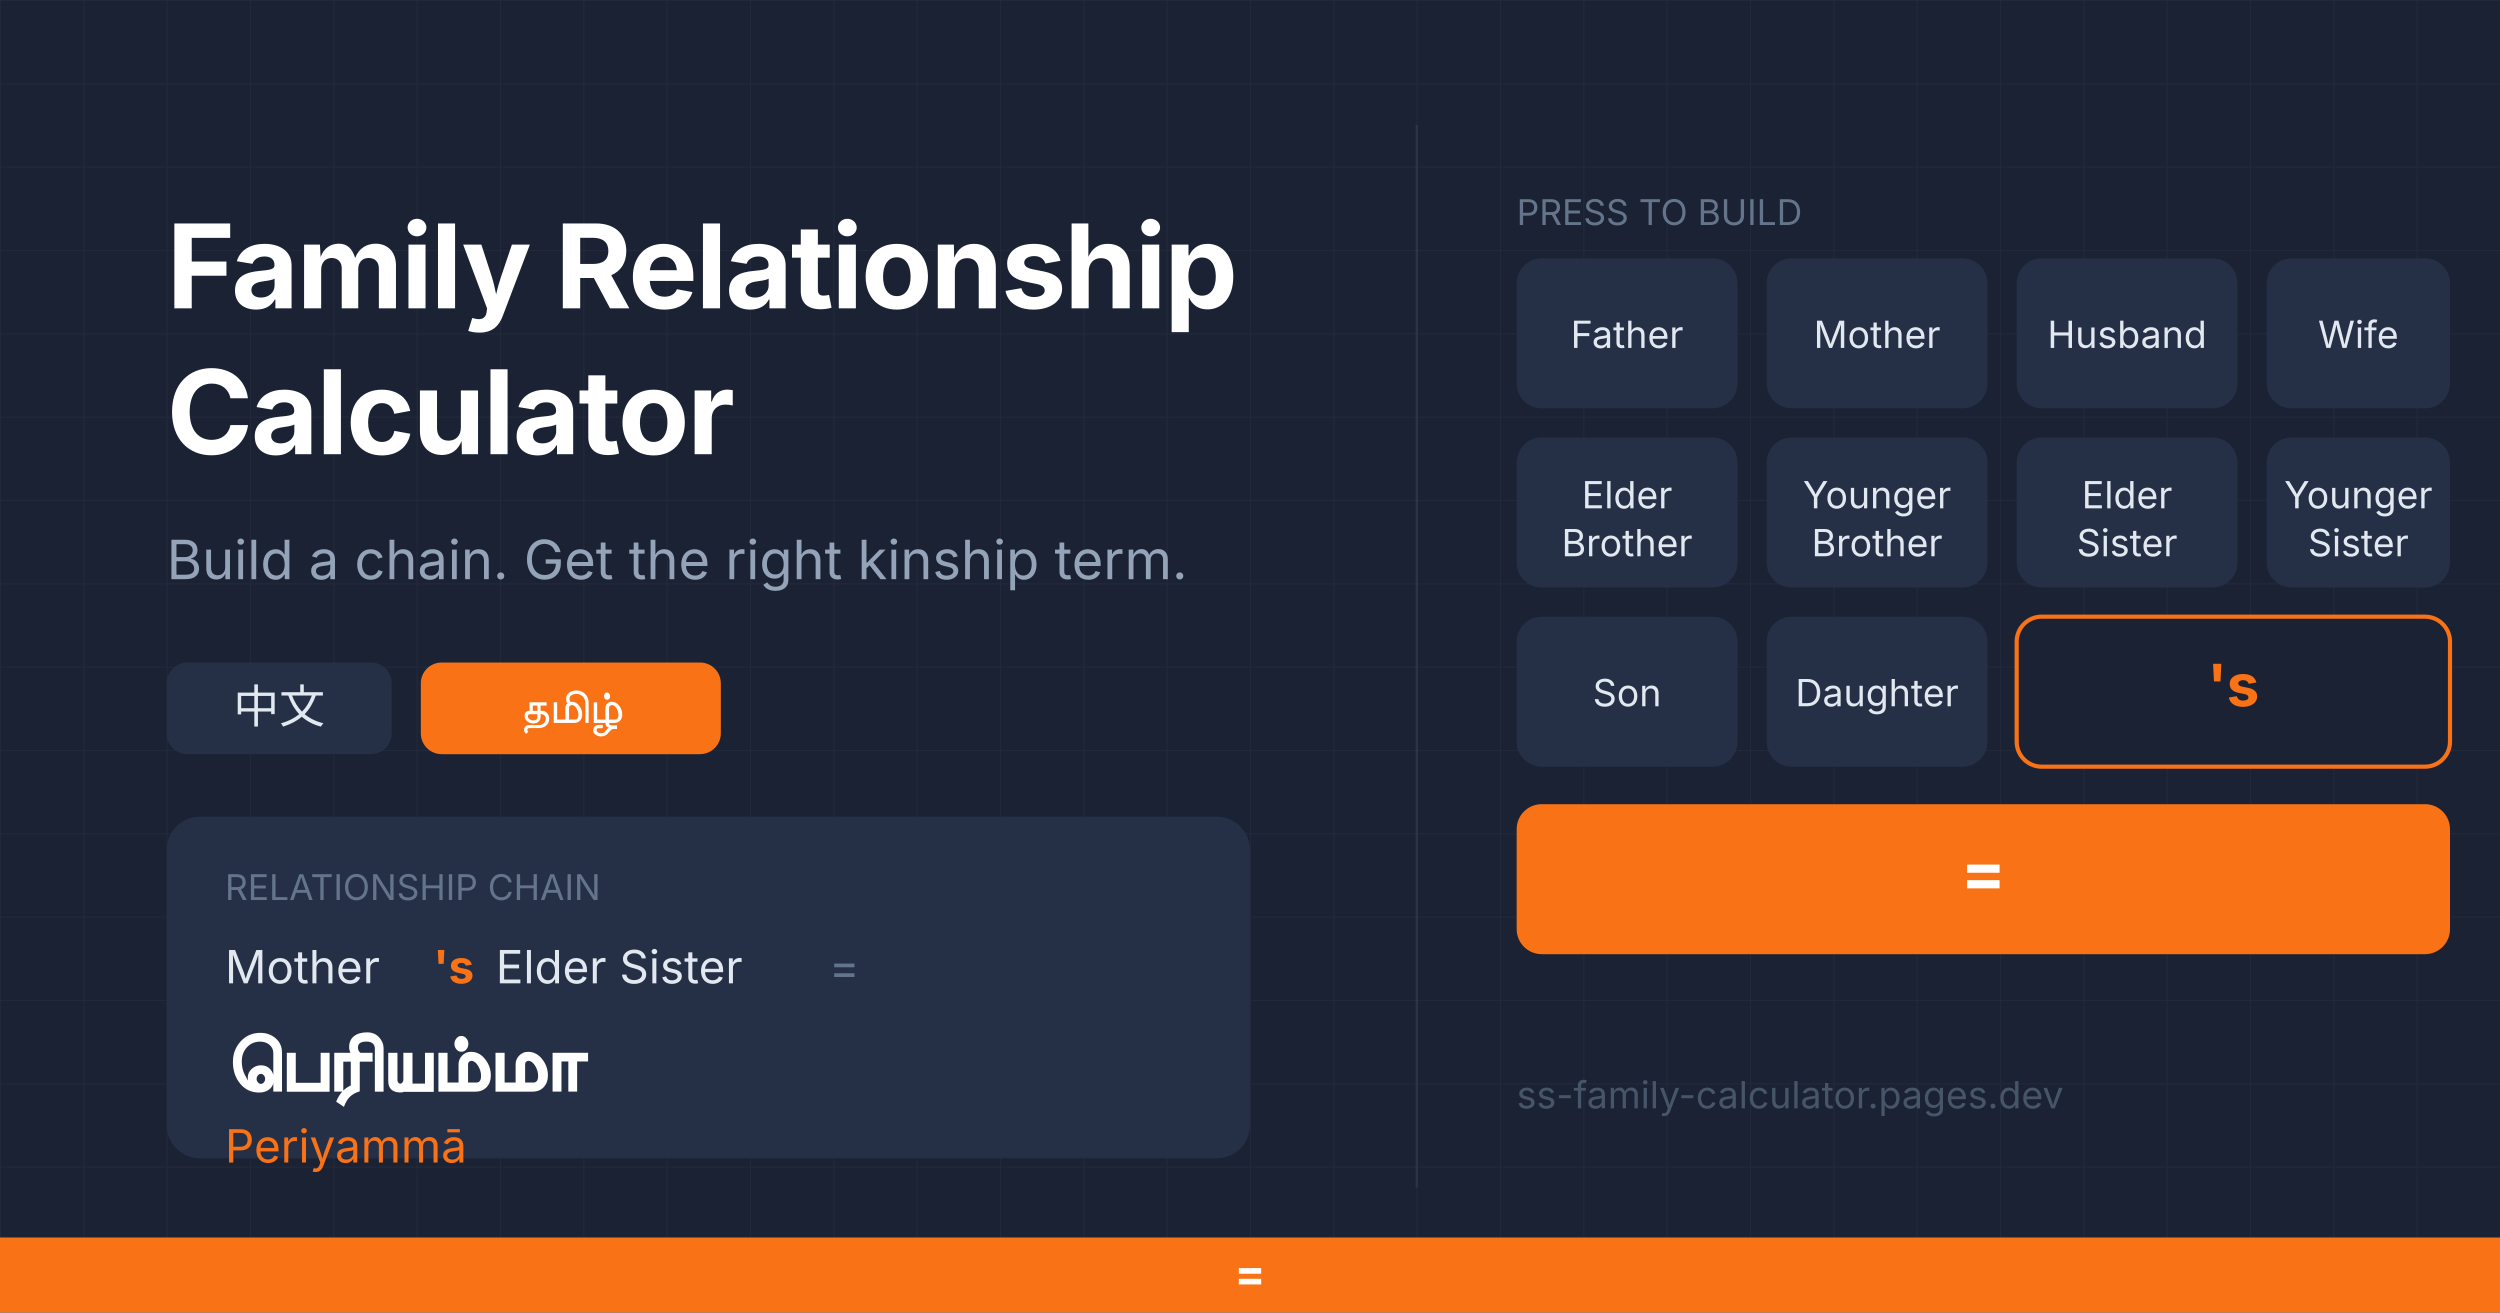
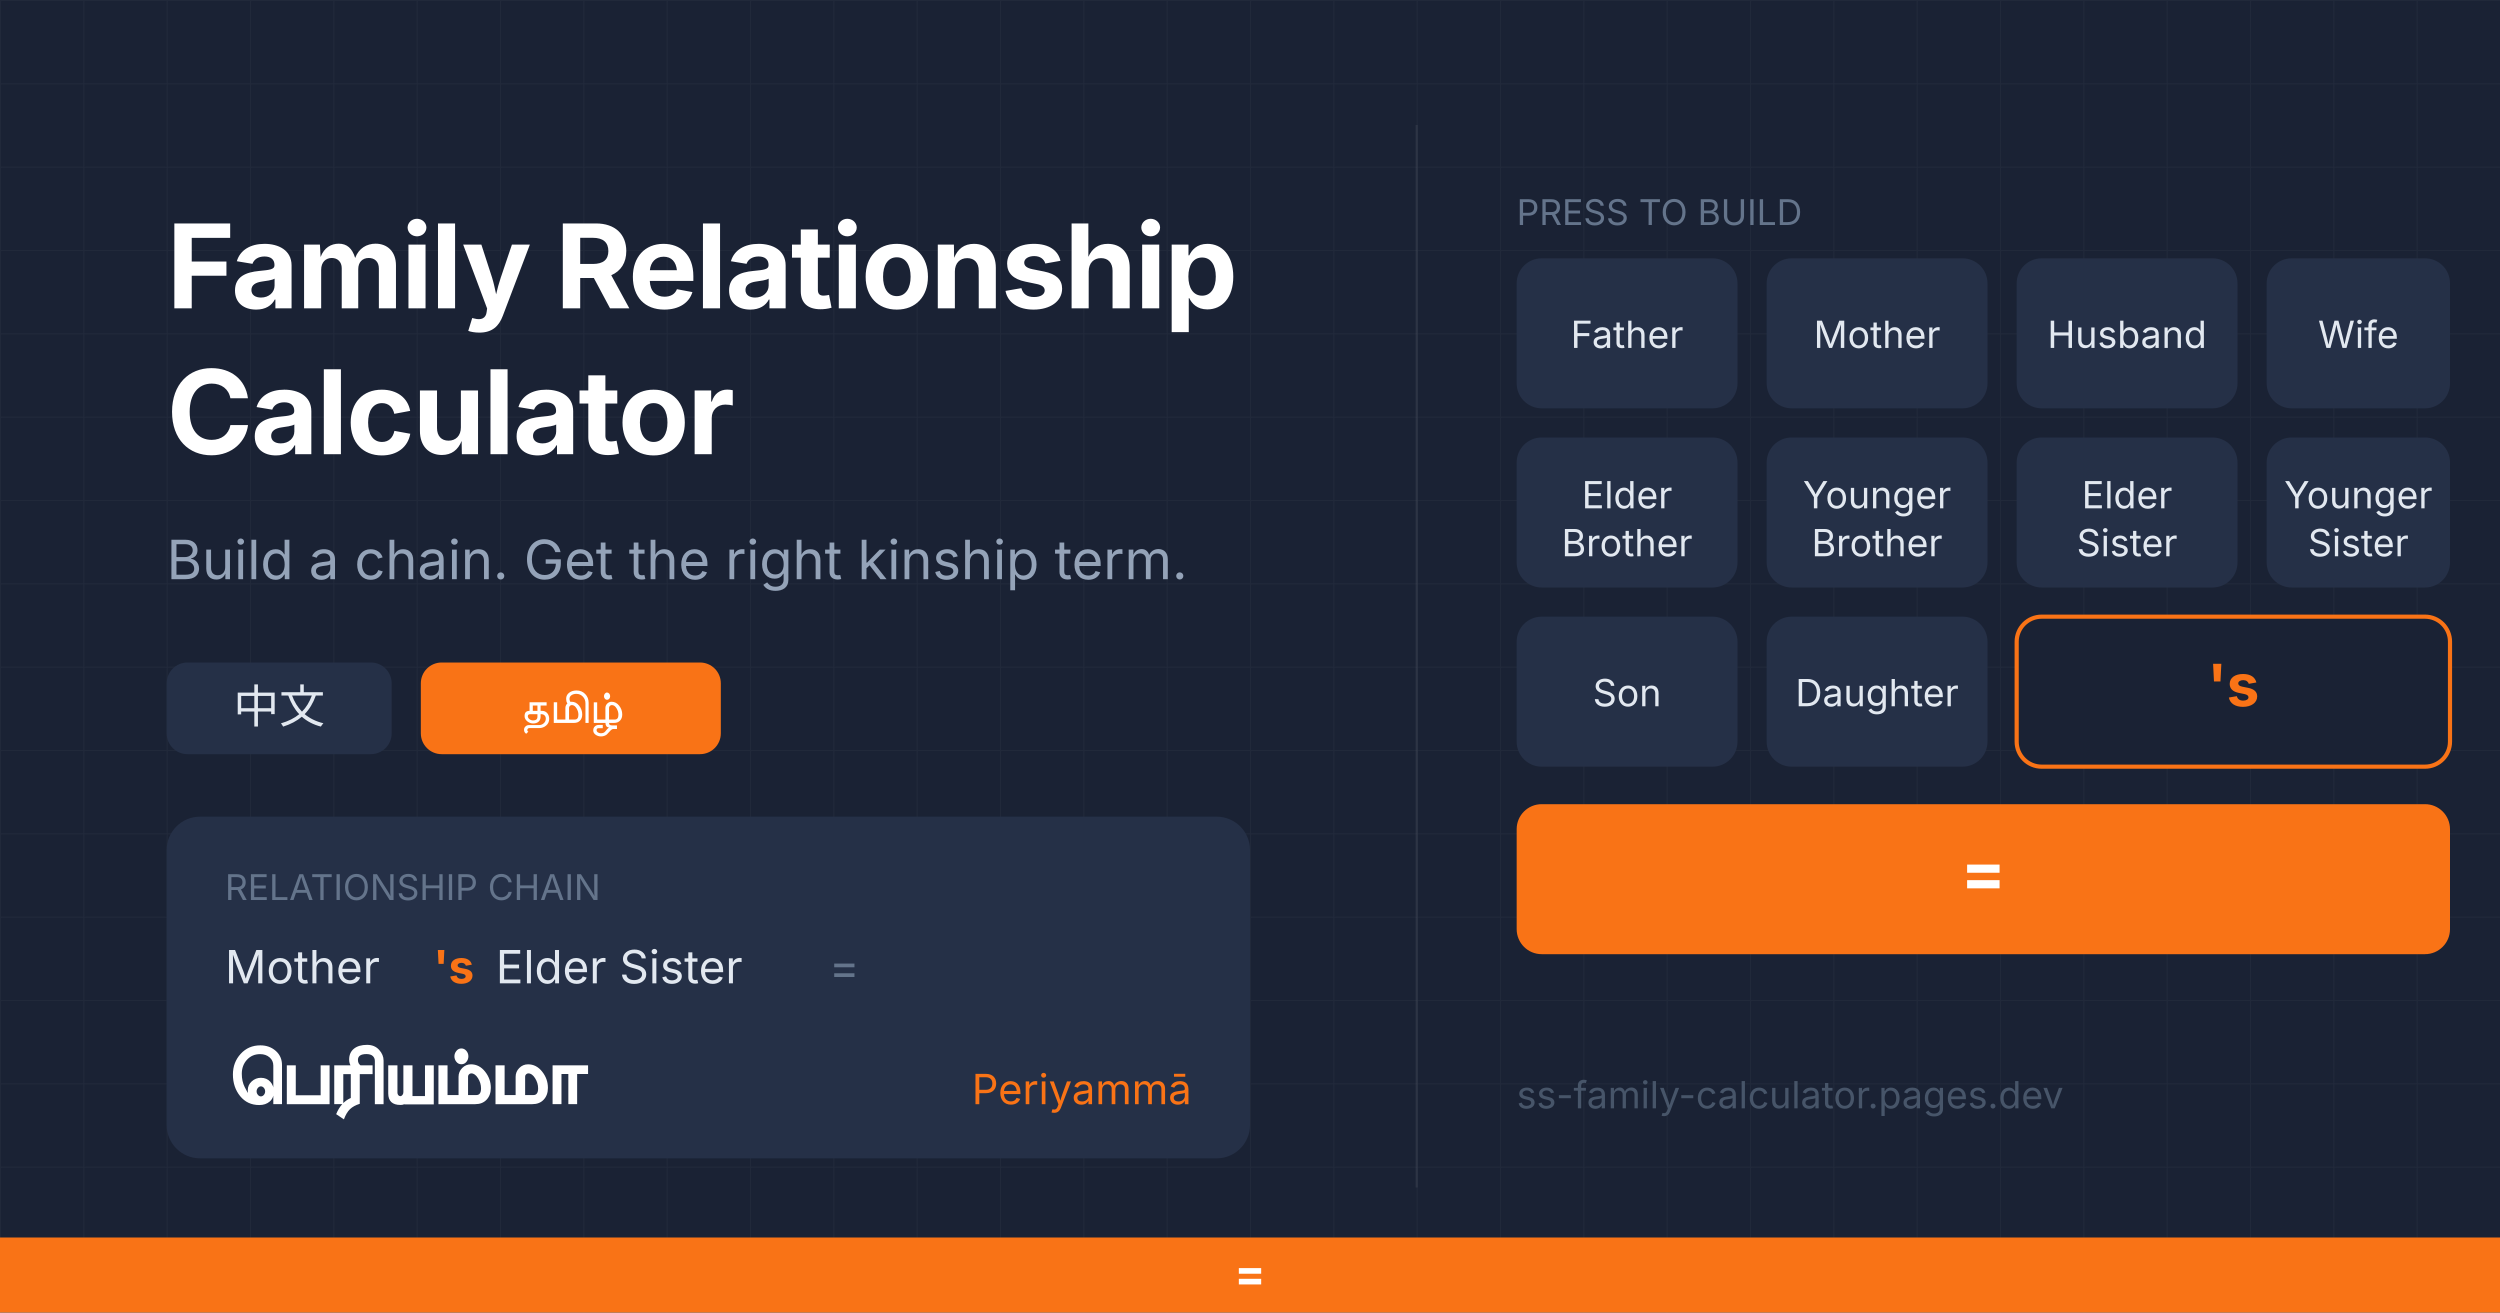
<svg xmlns="http://www.w3.org/2000/svg" width="1200" height="630" viewBox="0 0 1200 630">
  <rect width="1200" height="630" fill="#1a2234" />
  <defs>
    <pattern id="grid" width="40" height="40" patternUnits="userSpaceOnUse">
      <path d="M 40 0 L 0 0 0 40" fill="none" stroke="#ffffff08" stroke-width="1" />
    </pattern>
  </defs>
  <rect width="1200" height="630" fill="url(#grid)" />
  <rect x="0" y="594" width="1200" height="36" fill="#f97316" />
  <text x="600" y="619" font-family="system-ui, -apple-system, BlinkMacSystemFont, sans-serif" font-size="22" font-weight="700" fill="white" text-anchor="middle">=</text>
  <text x="80" y="148" font-family="system-ui, -apple-system, BlinkMacSystemFont, sans-serif" font-size="56" font-weight="700" fill="white" letter-spacing="-1">Family Relationship</text>
  <text x="80" y="218" font-family="system-ui, -apple-system, BlinkMacSystemFont, sans-serif" font-size="56" font-weight="700" fill="white" letter-spacing="-1">Calculator</text>
  <text x="80" y="278" font-family="system-ui, -apple-system, BlinkMacSystemFont, sans-serif" font-size="26" fill="#94a3b8">Build a chain. Get the right kinship term.</text>
  <rect x="80" y="318" width="108" height="44" rx="10" fill="#253047" />
  <text x="134" y="347" font-family="system-ui, -apple-system, BlinkMacSystemFont, sans-serif" font-size="22" fill="#e2e8f0" text-anchor="middle">中文</text>
  <rect x="202" y="318" width="144" height="44" rx="10" fill="#f97316" />
  <text x="274" y="347" font-family="system-ui, -apple-system, BlinkMacSystemFont, sans-serif" font-size="22" fill="white" text-anchor="middle">தமிழ்</text>
  <rect x="80" y="392" width="520" height="164" rx="16" fill="#253047" />
  <text x="108" y="432" font-family="system-ui, -apple-system, BlinkMacSystemFont, sans-serif" font-size="17" fill="#64748b">RELATIONSHIP CHAIN</text>
  <text x="108" y="472" font-family="system-ui, -apple-system, BlinkMacSystemFont, sans-serif" font-size="22" fill="#e2e8f0">Mother</text>
  <text x="208" y="472" font-family="system-ui, -apple-system, BlinkMacSystemFont, sans-serif" font-size="22" fill="#f97316" font-weight="700">'s</text>
  <text x="238" y="472" font-family="system-ui, -apple-system, BlinkMacSystemFont, sans-serif" font-size="22" fill="#e2e8f0">Elder Sister</text>
  <text x="398" y="472" font-family="system-ui, -apple-system, BlinkMacSystemFont, sans-serif" font-size="22" fill="#64748b">=</text>
-   <text x="108" y="524" font-family="system-ui, -apple-system, BlinkMacSystemFont, sans-serif" font-size="38" font-weight="700" fill="white">பெரியம்மா</text>
-   <text x="108" y="536" font-family="system-ui, -apple-system, BlinkMacSystemFont, sans-serif" font-size="0" fill="none">spacer</text>
-   <text x="108" y="558" font-family="system-ui, -apple-system, BlinkMacSystemFont, sans-serif" font-size="22" fill="#f97316">Periyammā</text>
+   <text x="108" y="530" font-family="system-ui, -apple-system, BlinkMacSystemFont, sans-serif" font-size="38" font-weight="700" fill="white">பெரியம்மா</text>
+   <text x="572" y="530" font-family="system-ui, -apple-system, BlinkMacSystemFont, sans-serif" font-size="20" fill="#f97316" text-anchor="end">Periyammā</text>
  <line x1="680" y1="60" x2="680" y2="570" stroke="#ffffff12" stroke-width="1" />
  <text x="728" y="108" font-family="system-ui, -apple-system, BlinkMacSystemFont, sans-serif" font-size="17" fill="#64748b">PRESS TO BUILD</text>
  <rect x="728" y="124" width="106" height="72" rx="12" fill="#253047" />
  <text x="781" y="167" font-family="system-ui, -apple-system, BlinkMacSystemFont, sans-serif" font-size="18" fill="#e2e8f0" text-anchor="middle">Father</text>
  <rect x="848" y="124" width="106" height="72" rx="12" fill="#253047" />
  <text x="901" y="167" font-family="system-ui, -apple-system, BlinkMacSystemFont, sans-serif" font-size="18" fill="#e2e8f0" text-anchor="middle">Mother</text>
  <rect x="968" y="124" width="106" height="72" rx="12" fill="#253047" />
  <text x="1021" y="167" font-family="system-ui, -apple-system, BlinkMacSystemFont, sans-serif" font-size="18" fill="#e2e8f0" text-anchor="middle">Husband</text>
  <rect x="1088" y="124" width="88" height="72" rx="12" fill="#253047" />
  <text x="1132" y="167" font-family="system-ui, -apple-system, BlinkMacSystemFont, sans-serif" font-size="18" fill="#e2e8f0" text-anchor="middle">Wife</text>
  <rect x="728" y="210" width="106" height="72" rx="12" fill="#253047" />
  <text x="781" y="244" font-family="system-ui, -apple-system, BlinkMacSystemFont, sans-serif" font-size="18" fill="#e2e8f0" text-anchor="middle">Elder</text>
  <text x="781" y="267" font-family="system-ui, -apple-system, BlinkMacSystemFont, sans-serif" font-size="18" fill="#e2e8f0" text-anchor="middle">Brother</text>
  <rect x="848" y="210" width="106" height="72" rx="12" fill="#253047" />
  <text x="901" y="244" font-family="system-ui, -apple-system, BlinkMacSystemFont, sans-serif" font-size="18" fill="#e2e8f0" text-anchor="middle">Younger</text>
  <text x="901" y="267" font-family="system-ui, -apple-system, BlinkMacSystemFont, sans-serif" font-size="18" fill="#e2e8f0" text-anchor="middle">Brother</text>
  <rect x="968" y="210" width="106" height="72" rx="12" fill="#253047" />
  <text x="1021" y="244" font-family="system-ui, -apple-system, BlinkMacSystemFont, sans-serif" font-size="18" fill="#e2e8f0" text-anchor="middle">Elder</text>
  <text x="1021" y="267" font-family="system-ui, -apple-system, BlinkMacSystemFont, sans-serif" font-size="18" fill="#e2e8f0" text-anchor="middle">Sister</text>
  <rect x="1088" y="210" width="88" height="72" rx="12" fill="#253047" />
  <text x="1132" y="244" font-family="system-ui, -apple-system, BlinkMacSystemFont, sans-serif" font-size="18" fill="#e2e8f0" text-anchor="middle">Younger</text>
  <text x="1132" y="267" font-family="system-ui, -apple-system, BlinkMacSystemFont, sans-serif" font-size="18" fill="#e2e8f0" text-anchor="middle">Sister</text>
  <rect x="728" y="296" width="106" height="72" rx="12" fill="#253047" />
  <text x="781" y="339" font-family="system-ui, -apple-system, BlinkMacSystemFont, sans-serif" font-size="18" fill="#e2e8f0" text-anchor="middle">Son</text>
  <rect x="848" y="296" width="106" height="72" rx="12" fill="#253047" />
  <text x="901" y="339" font-family="system-ui, -apple-system, BlinkMacSystemFont, sans-serif" font-size="18" fill="#e2e8f0" text-anchor="middle">Daughter</text>
  <rect x="968" y="296" width="208" height="72" rx="12" fill="#1a2234" stroke="#f97316" stroke-width="2" />
  <text x="1072" y="339" font-family="system-ui, -apple-system, BlinkMacSystemFont, sans-serif" font-size="28" font-weight="700" fill="#f97316" text-anchor="middle">'s</text>
  <rect x="728" y="386" width="448" height="72" rx="12" fill="#f97316" />
  <text x="952" y="430" font-family="system-ui, -apple-system, BlinkMacSystemFont, sans-serif" font-size="32" font-weight="700" fill="white" text-anchor="middle">=</text>
  <text x="728" y="532" font-family="system-ui, -apple-system, BlinkMacSystemFont, sans-serif" font-size="18" fill="#475569">ss-family-calculator.pages.dev</text>
</svg>
